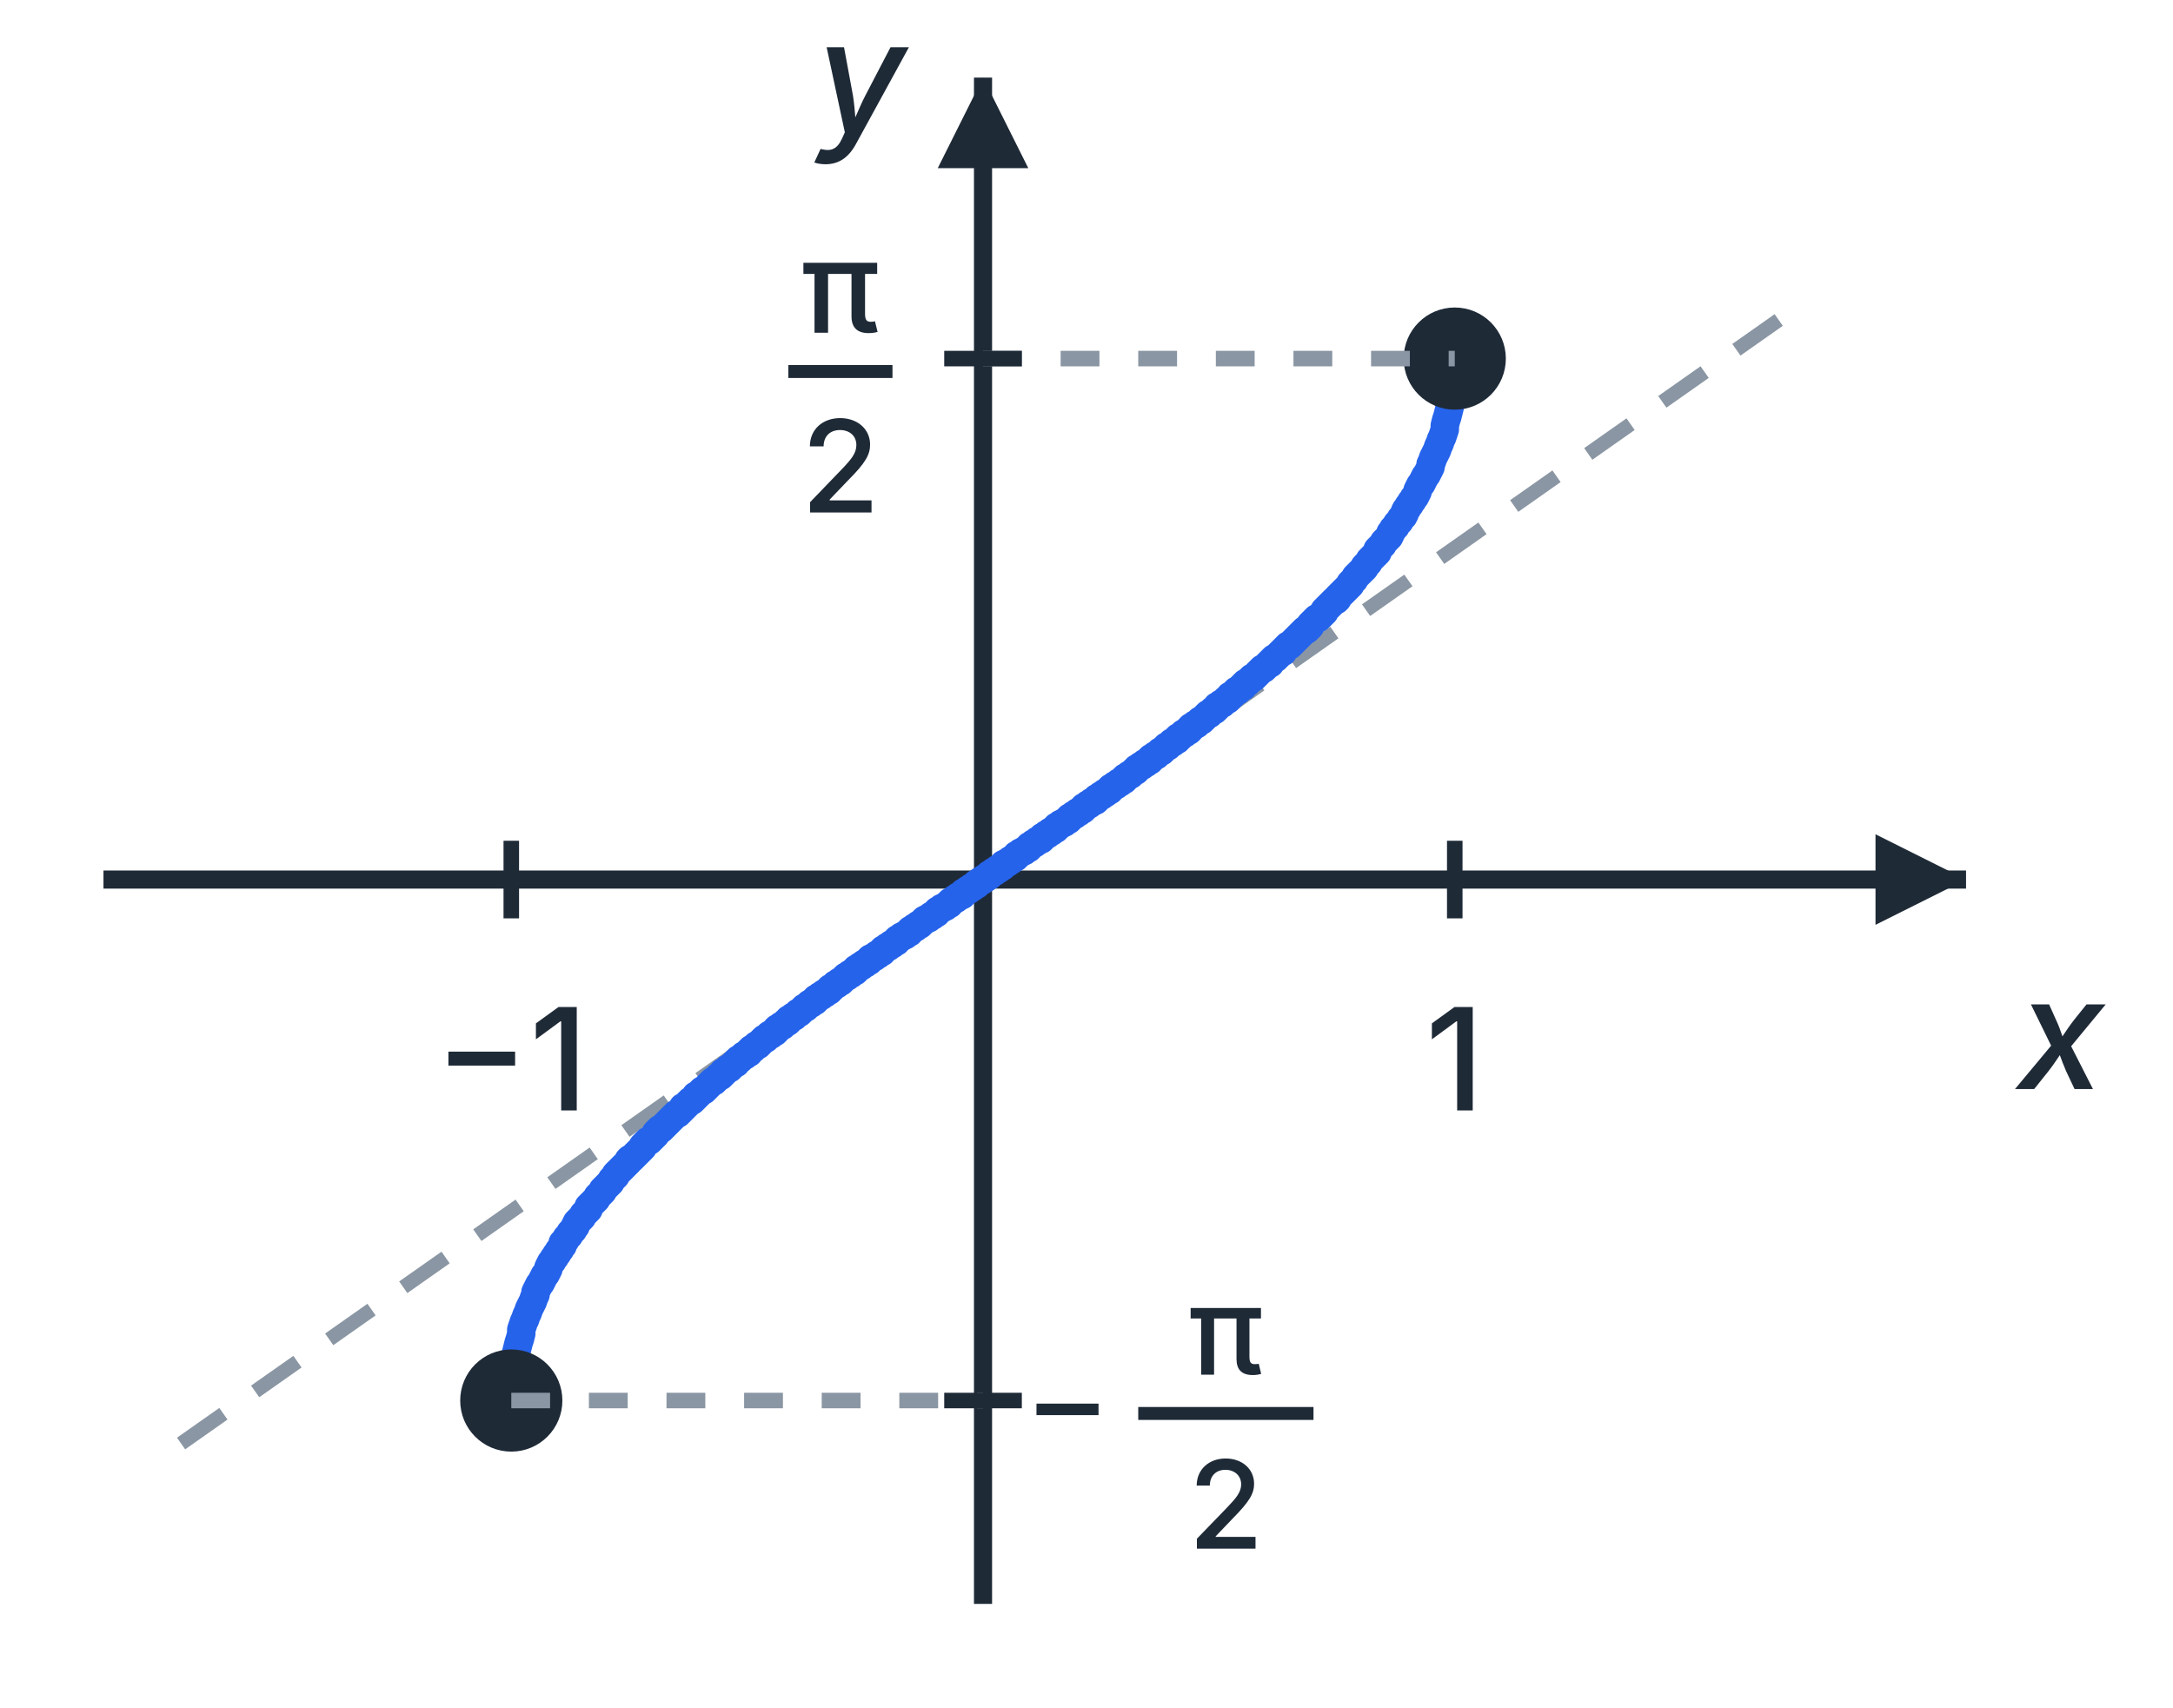
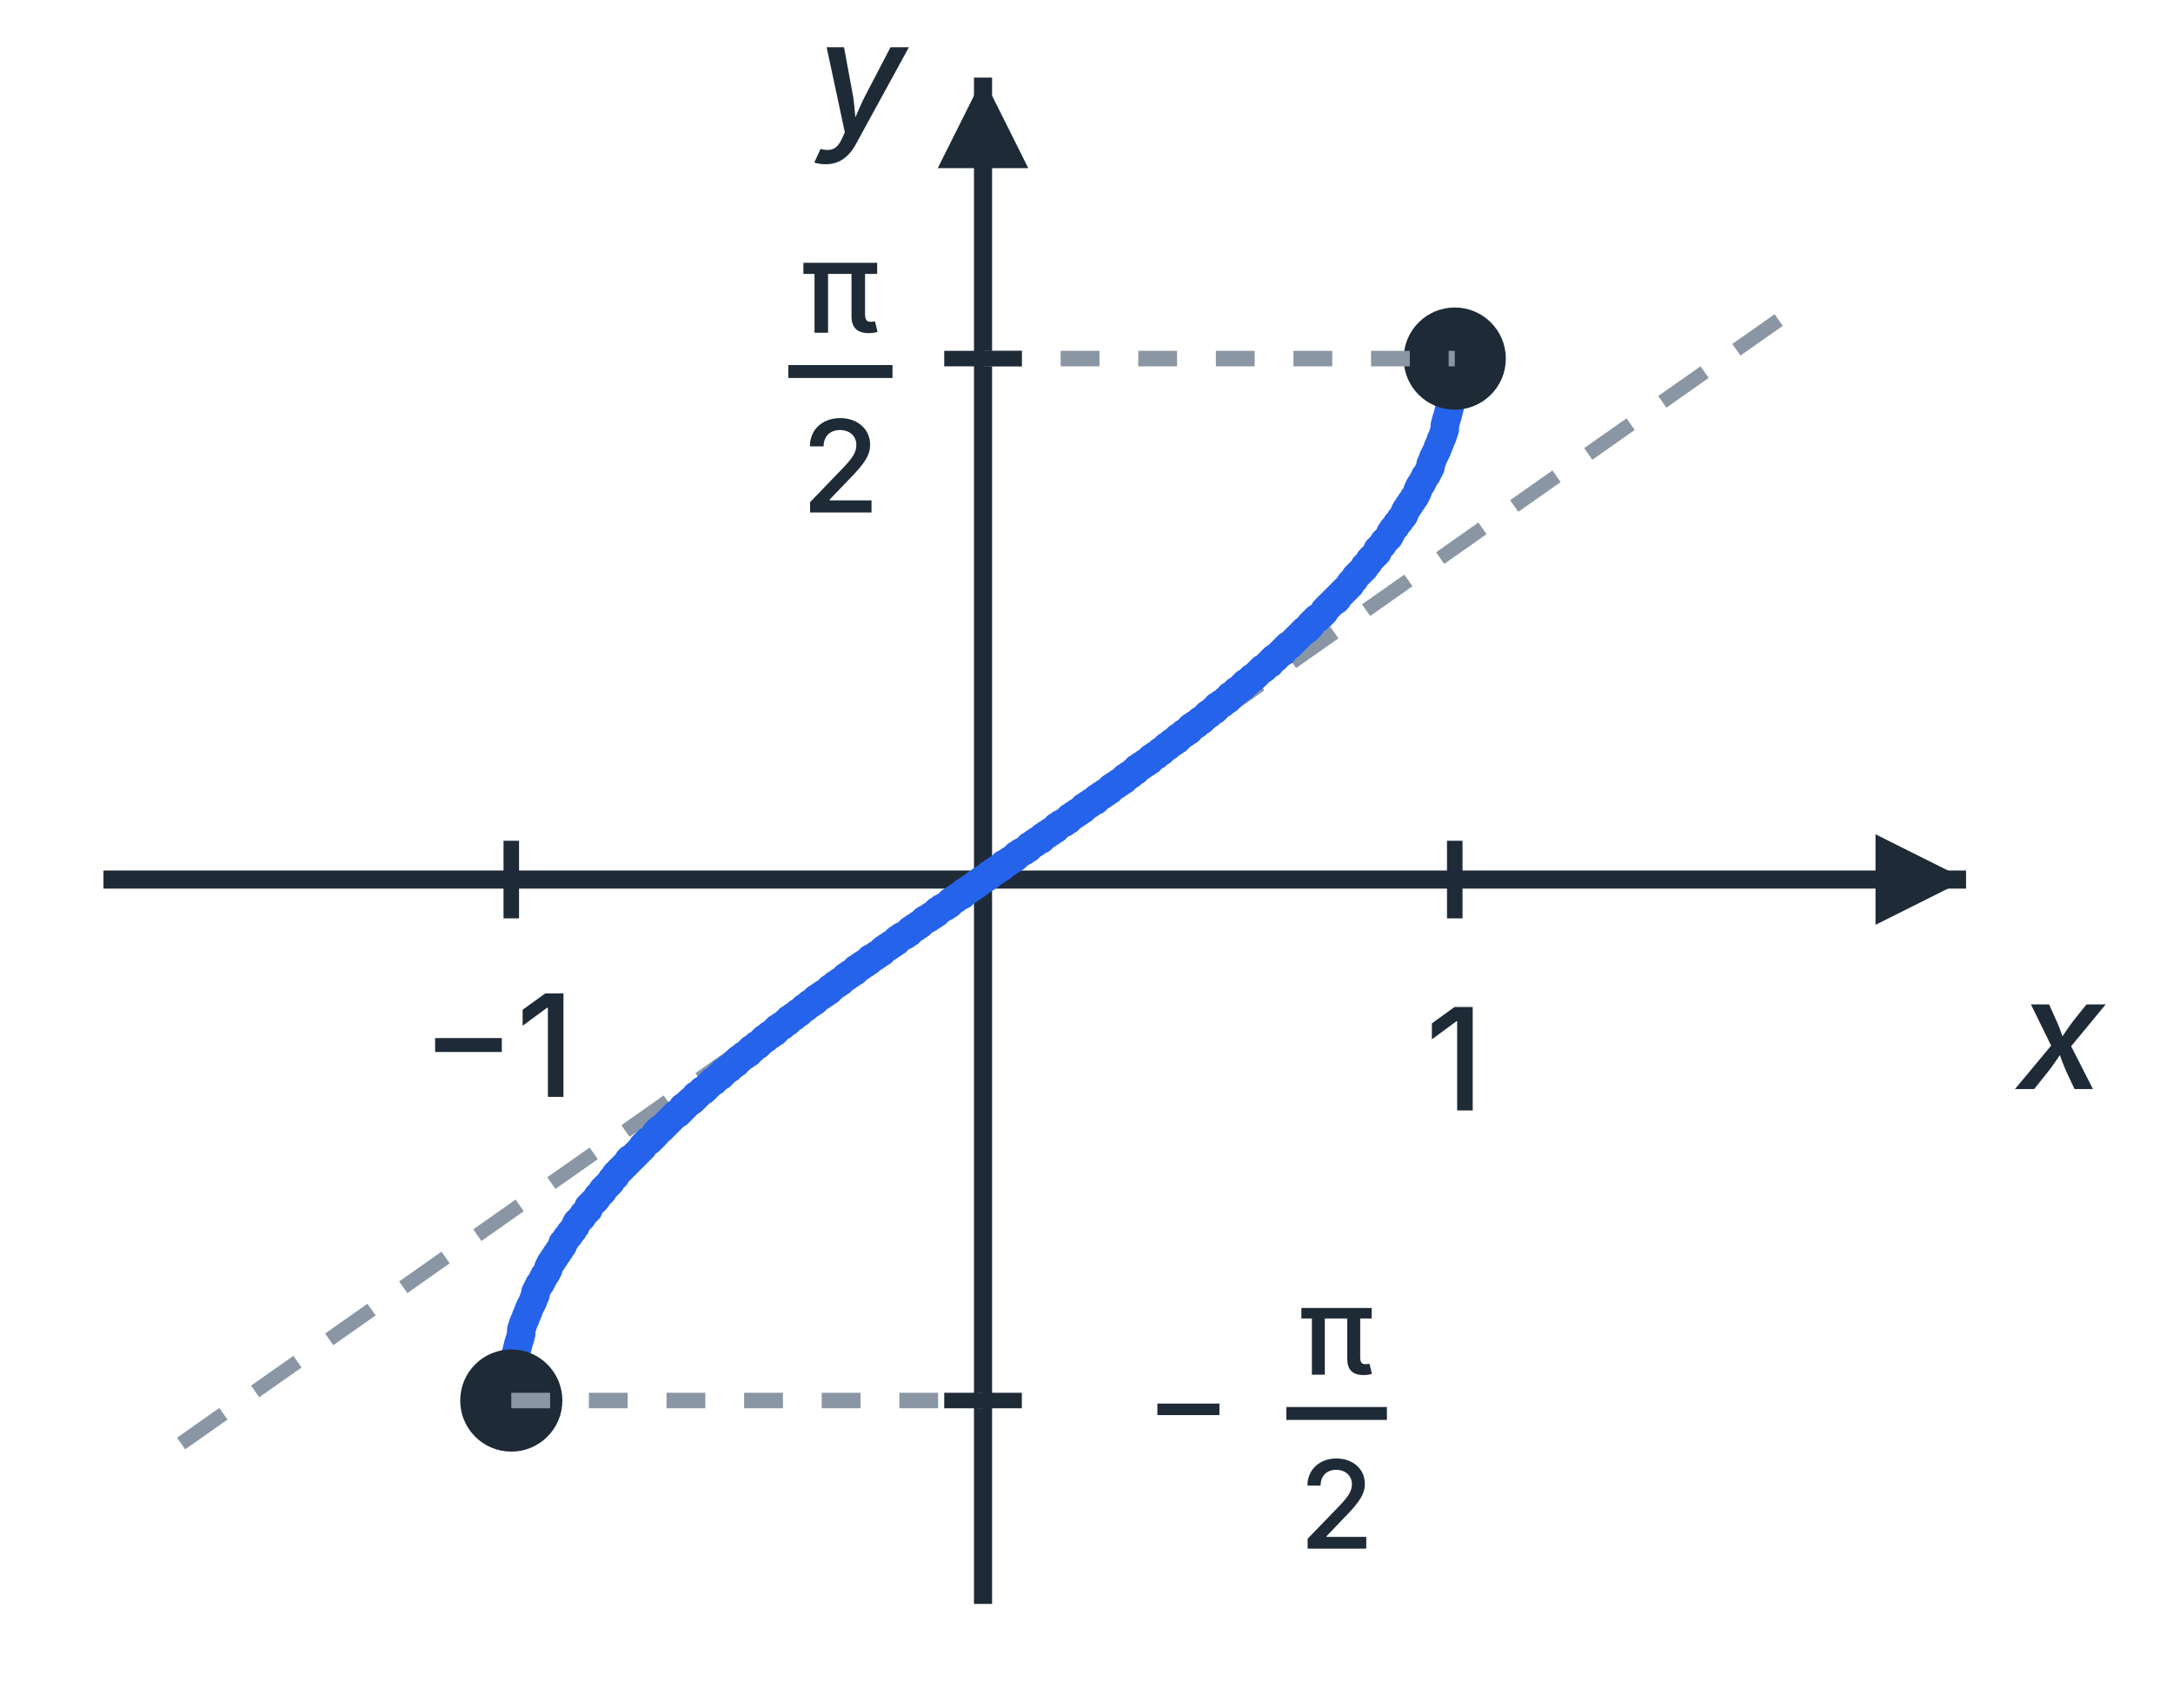
<svg xmlns="http://www.w3.org/2000/svg" viewBox="0 0 168 132" width="168" height="132" font-family="Inter, Arial, sans-serif">
  <line x1="8.0" y1="68.0" x2="152.0" y2="68.0" stroke="#1f2a37" stroke-width="1.4" />
  <path d="M152.0,68.0 l-7,-3.5 v7 z" fill="#1f2a37" />
  <line x1="76.0" y1="124.0" x2="76.0" y2="6.0" stroke="#1f2a37" stroke-width="1.4" />
  <path d="M76.0,6.0 l-3.5,7 h7 z" fill="#1f2a37" />
-   <text x="156.0" y="84.2" text-anchor="start" font-size="12" fill="#1f2a37" font-weight="500" font-style="italic">x</text>
-   <text x="70.0" y="10.2" text-anchor="end" font-size="12" fill="#1f2a37" font-weight="500" font-style="italic">y</text>
  <line x1="14.0" y1="111.6" x2="138.0" y2="24.4" stroke="#8a96a3" stroke-width="1.1" stroke-dasharray="4 3" />
  <polyline points="39.5,108.3 39.6,106.5 39.7,105.7 39.8,105.1 39.9,104.6 40.0,104.2 40.1,103.8 40.2,103.5 40.3,103.1 40.3,102.8 40.4,102.5 40.5,102.2 40.6,102.0 40.7,101.7 40.8,101.5 40.9,101.2 41.0,101.0 41.1,100.8 41.2,100.6 41.3,100.3 41.4,100.1 41.4,99.9 41.5,99.7 41.6,99.5 41.7,99.3 41.8,99.2 41.9,99.0 42.0,98.8 42.1,98.6 42.2,98.5 42.3,98.3 42.4,98.1 42.4,98.0 42.5,97.8 42.6,97.6 42.7,97.5 42.8,97.3 42.9,97.2 43.0,97.0 43.1,96.9 43.2,96.7 43.3,96.6 43.4,96.4 43.5,96.3 43.5,96.1 43.6,96.0 43.7,95.9 43.8,95.7 43.9,95.6 44.0,95.5 44.1,95.3 44.2,95.2 44.3,95.1 44.4,94.9 44.5,94.8 44.5,94.7 44.6,94.5 44.7,94.4 44.8,94.3 44.9,94.2 45.0,94.1 45.1,93.9 45.2,93.8 45.3,93.7 45.4,93.6 45.5,93.5 45.5,93.3 45.6,93.2 45.7,93.1 45.8,93.0 45.9,92.9 46.0,92.8 46.1,92.7 46.2,92.5 46.3,92.4 46.4,92.3 46.5,92.2 46.6,92.1 46.6,92.0 46.7,91.9 46.8,91.8 46.9,91.7 47.0,91.6 47.1,91.5 47.2,91.4 47.3,91.2 47.4,91.1 47.5,91.0 47.6,90.9 47.6,90.8 47.7,90.7 47.8,90.6 47.9,90.5 48.0,90.4 48.1,90.3 48.2,90.2 48.3,90.1 48.4,90.0 48.5,89.9 48.6,89.8 48.6,89.7 48.7,89.6 48.8,89.6 48.9,89.5 49.0,89.4 49.1,89.3 49.2,89.2 49.3,89.1 49.4,89.0 49.5,88.9 49.6,88.8 49.7,88.7 49.7,88.6 49.8,88.5 49.9,88.4 50.0,88.3 50.1,88.2 50.2,88.2 50.3,88.1 50.4,88.0 50.5,87.9 50.6,87.8 50.7,87.7 50.7,87.6 50.8,87.5 50.9,87.4 51.0,87.3 51.1,87.3 51.2,87.2 51.3,87.1 51.4,87.0 51.5,86.9 51.6,86.8 51.7,86.7 51.7,86.7 51.8,86.6 51.9,86.5 52.0,86.4 52.1,86.3 52.2,86.2 52.3,86.1 52.4,86.1 52.5,86.0 52.6,85.9 52.7,85.8 52.8,85.7 52.8,85.6 52.9,85.6 53.0,85.5 53.1,85.4 53.2,85.3 53.3,85.2 53.4,85.1 53.5,85.1 53.6,85.0 53.7,84.9 53.8,84.8 53.8,84.7 53.9,84.7 54.0,84.6 54.1,84.5 54.2,84.4 54.3,84.3 54.4,84.3 54.5,84.2 54.6,84.1 54.7,84.0 54.8,83.9 54.8,83.9 54.9,83.8 55.0,83.7 55.1,83.6 55.2,83.6 55.3,83.5 55.4,83.4 55.5,83.3 55.6,83.2 55.7,83.2 55.8,83.1 55.9,83.0 55.9,82.9 56.0,82.9 56.1,82.8 56.2,82.7 56.3,82.6 56.4,82.6 56.5,82.5 56.6,82.4 56.7,82.3 56.8,82.2 56.9,82.2 56.9,82.1 57.0,82.0 57.1,81.9 57.2,81.9 57.3,81.8 57.4,81.7 57.5,81.6 57.6,81.6 57.7,81.5 57.8,81.4 57.9,81.4 57.9,81.3 58.0,81.2 58.1,81.1 58.2,81.1 58.3,81.0 58.4,80.9 58.5,80.8 58.6,80.8 58.7,80.7 58.8,80.6 58.9,80.5 58.9,80.5 59.0,80.4 59.1,80.3 59.2,80.3 59.3,80.2 59.4,80.1 59.5,80.0 59.6,80.0 59.7,79.9 59.8,79.8 59.9,79.8 60.0,79.7 60.0,79.6 60.1,79.5 60.2,79.5 60.3,79.4 60.4,79.3 60.5,79.3 60.6,79.2 60.7,79.1 60.8,79.0 60.9,79.0 61.0,78.9 61.0,78.8 61.1,78.8 61.2,78.7 61.3,78.6 61.4,78.6 61.5,78.5 61.6,78.4 61.7,78.3 61.8,78.3 61.9,78.2 62.0,78.1 62.0,78.1 62.1,78.0 62.2,77.9 62.3,77.9 62.4,77.8 62.5,77.7 62.6,77.6 62.7,77.6 62.8,77.5 62.9,77.4 63.0,77.4 63.1,77.3 63.1,77.2 63.2,77.2 63.3,77.1 63.4,77.0 63.5,77.0 63.6,76.9 63.7,76.8 63.8,76.8 63.9,76.7 64.0,76.6 64.1,76.6 64.1,76.5 64.2,76.4 64.3,76.4 64.4,76.3 64.5,76.2 64.6,76.1 64.7,76.1 64.8,76.0 64.9,75.9 65.0,75.9 65.1,75.8 65.2,75.7 65.2,75.7 65.3,75.6 65.4,75.5 65.5,75.5 65.6,75.4 65.7,75.3 65.8,75.3 65.9,75.2 66.0,75.1 66.1,75.1 66.2,75.0 66.2,74.9 66.3,74.9 66.4,74.8 66.5,74.7 66.6,74.7 66.7,74.6 66.8,74.5 66.9,74.5 67.0,74.4 67.1,74.3 67.2,74.3 67.2,74.2 67.3,74.1 67.4,74.1 67.5,74.0 67.6,74.0 67.7,73.9 67.8,73.8 67.9,73.8 68.0,73.7 68.1,73.6 68.2,73.6 68.2,73.5 68.3,73.4 68.4,73.4 68.5,73.3 68.6,73.2 68.7,73.2 68.8,73.1 68.9,73.0 69.0,73.0 69.1,72.9 69.2,72.8 69.3,72.8 69.3,72.7 69.4,72.6 69.5,72.6 69.6,72.5 69.7,72.4 69.8,72.4 69.9,72.3 70.0,72.3 70.1,72.2 70.2,72.1 70.3,72.1 70.3,72.0 70.4,71.9 70.5,71.9 70.6,71.8 70.7,71.7 70.8,71.7 70.9,71.6 71.0,71.5 71.1,71.5 71.2,71.4 71.3,71.3 71.3,71.3 71.4,71.2 71.5,71.1 71.6,71.1 71.7,71.0 71.8,71.0 71.9,70.9 72.0,70.8 72.1,70.8 72.2,70.7 72.3,70.6 72.4,70.6 72.4,70.5 72.5,70.4 72.6,70.4 72.7,70.3 72.8,70.2 72.9,70.2 73.0,70.1 73.1,70.1 73.2,70.0 73.3,69.9 73.4,69.9 73.4,69.8 73.5,69.7 73.6,69.7 73.7,69.6 73.8,69.5 73.9,69.5 74.0,69.4 74.1,69.3 74.2,69.3 74.3,69.2 74.4,69.2 74.4,69.1 74.5,69.0 74.6,69.0 74.7,68.9 74.8,68.8 74.9,68.8 75.0,68.7 75.1,68.6 75.2,68.6 75.3,68.5 75.4,68.4 75.5,68.4 75.5,68.3 75.6,68.3 75.7,68.2 75.8,68.1 75.9,68.1 76.0,68.0 76.1,67.9 76.2,67.9 76.3,67.8 76.4,67.7 76.5,67.7 76.5,67.6 76.6,67.6 76.7,67.5 76.8,67.4 76.9,67.4 77.0,67.3 77.1,67.2 77.2,67.2 77.3,67.1 77.4,67.0 77.5,67.0 77.5,66.9 77.6,66.8 77.7,66.8 77.8,66.7 77.9,66.7 78.0,66.6 78.1,66.5 78.2,66.5 78.3,66.4 78.4,66.3 78.5,66.3 78.6,66.2 78.6,66.1 78.7,66.1 78.8,66.0 78.9,65.9 79.0,65.9 79.1,65.8 79.2,65.8 79.3,65.7 79.4,65.6 79.5,65.6 79.6,65.5 79.6,65.4 79.7,65.4 79.8,65.3 79.9,65.2 80.0,65.2 80.1,65.1 80.2,65.0 80.3,65.0 80.4,64.9 80.5,64.9 80.6,64.8 80.6,64.7 80.7,64.7 80.8,64.6 80.9,64.5 81.0,64.5 81.1,64.4 81.2,64.3 81.3,64.3 81.4,64.2 81.5,64.1 81.6,64.1 81.7,64.0 81.7,63.9 81.8,63.9 81.9,63.8 82.0,63.7 82.1,63.7 82.2,63.6 82.3,63.6 82.4,63.5 82.5,63.4 82.6,63.4 82.7,63.3 82.7,63.2 82.8,63.2 82.9,63.1 83.0,63.0 83.1,63.0 83.2,62.9 83.3,62.8 83.4,62.8 83.5,62.7 83.6,62.6 83.7,62.6 83.8,62.5 83.8,62.4 83.9,62.4 84.0,62.3 84.1,62.2 84.2,62.2 84.3,62.1 84.4,62.0 84.5,62.0 84.6,61.9 84.7,61.9 84.8,61.8 84.8,61.7 84.9,61.7 85.0,61.6 85.1,61.5 85.2,61.5 85.3,61.4 85.4,61.3 85.5,61.3 85.6,61.2 85.7,61.1 85.8,61.1 85.8,61.0 85.9,60.9 86.0,60.9 86.1,60.8 86.2,60.7 86.3,60.7 86.4,60.6 86.5,60.5 86.6,60.5 86.7,60.4 86.8,60.3 86.9,60.3 86.9,60.2 87.0,60.1 87.1,60.1 87.2,60.0 87.3,59.9 87.4,59.9 87.5,59.8 87.6,59.7 87.7,59.6 87.8,59.6 87.9,59.5 87.9,59.4 88.0,59.4 88.1,59.3 88.2,59.2 88.3,59.2 88.4,59.1 88.5,59.0 88.6,59.0 88.7,58.9 88.8,58.8 88.9,58.8 88.9,58.7 89.0,58.6 89.1,58.6 89.2,58.5 89.3,58.4 89.4,58.4 89.5,58.3 89.6,58.2 89.7,58.1 89.8,58.1 89.9,58.0 90.0,57.9 90.0,57.9 90.1,57.8 90.2,57.7 90.3,57.7 90.4,57.6 90.5,57.5 90.6,57.4 90.7,57.4 90.8,57.3 90.9,57.2 91.0,57.2 91.0,57.1 91.1,57.0 91.2,57.0 91.3,56.9 91.4,56.8 91.5,56.7 91.6,56.7 91.7,56.6 91.8,56.5 91.9,56.5 92.0,56.4 92.0,56.3 92.1,56.2 92.2,56.2 92.3,56.1 92.4,56.0 92.5,56.0 92.6,55.9 92.7,55.8 92.8,55.7 92.9,55.7 93.0,55.6 93.1,55.5 93.1,55.5 93.2,55.4 93.3,55.3 93.4,55.2 93.5,55.2 93.6,55.1 93.7,55.0 93.8,54.9 93.9,54.9 94.0,54.8 94.1,54.7 94.1,54.6 94.2,54.6 94.3,54.5 94.4,54.4 94.5,54.4 94.6,54.3 94.7,54.2 94.8,54.1 94.9,54.1 95.0,54.0 95.1,53.9 95.1,53.8 95.2,53.8 95.3,53.7 95.4,53.6 95.5,53.5 95.6,53.4 95.7,53.4 95.8,53.3 95.9,53.2 96.0,53.1 96.1,53.1 96.1,53.0 96.2,52.9 96.3,52.8 96.4,52.8 96.5,52.7 96.6,52.6 96.7,52.5 96.8,52.4 96.9,52.4 97.0,52.3 97.1,52.2 97.2,52.1 97.2,52.1 97.3,52.0 97.4,51.9 97.5,51.8 97.6,51.7 97.7,51.7 97.8,51.6 97.9,51.5 98.0,51.4 98.1,51.3 98.2,51.3 98.2,51.2 98.3,51.1 98.4,51.0 98.5,50.9 98.6,50.9 98.7,50.8 98.8,50.7 98.9,50.6 99.0,50.5 99.1,50.4 99.2,50.4 99.2,50.3 99.3,50.2 99.4,50.1 99.5,50.0 99.6,49.9 99.7,49.9 99.8,49.8 99.9,49.7 100.0,49.6 100.1,49.5 100.2,49.4 100.3,49.3 100.3,49.3 100.4,49.2 100.5,49.1 100.6,49.0 100.7,48.9 100.8,48.8 100.9,48.7 101.0,48.7 101.1,48.6 101.2,48.5 101.3,48.4 101.3,48.3 101.4,48.2 101.5,48.1 101.6,48.0 101.7,47.9 101.8,47.8 101.9,47.8 102.0,47.7 102.1,47.6 102.2,47.5 102.3,47.4 102.4,47.3 102.4,47.2 102.5,47.1 102.6,47.0 102.7,46.9 102.8,46.8 102.9,46.7 103.0,46.6 103.1,46.5 103.2,46.4 103.3,46.4 103.4,46.3 103.4,46.2 103.5,46.1 103.6,46.0 103.7,45.9 103.8,45.8 103.9,45.7 104.0,45.6 104.1,45.5 104.2,45.4 104.3,45.3 104.4,45.2 104.4,45.1 104.5,45.0 104.6,44.9 104.7,44.8 104.8,44.6 104.9,44.5 105.0,44.4 105.1,44.3 105.2,44.2 105.3,44.1 105.4,44.0 105.5,43.9 105.5,43.8 105.6,43.7 105.7,43.6 105.8,43.5 105.9,43.3 106.0,43.2 106.1,43.1 106.2,43.0 106.3,42.9 106.4,42.8 106.5,42.7 106.5,42.5 106.6,42.4 106.7,42.3 106.8,42.2 106.9,42.1 107.0,41.9 107.1,41.8 107.2,41.7 107.3,41.6 107.4,41.5 107.5,41.3 107.5,41.2 107.6,41.1 107.7,40.9 107.8,40.8 107.9,40.7 108.0,40.5 108.1,40.4 108.2,40.3 108.3,40.1 108.4,40.0 108.5,39.9 108.6,39.7 108.6,39.6 108.7,39.4 108.8,39.3 108.9,39.1 109.0,39.0 109.1,38.8 109.2,38.7 109.3,38.5 109.4,38.4 109.5,38.2 109.6,38.0 109.6,37.9 109.7,37.7 109.8,37.5 109.9,37.4 110.0,37.2 110.1,37.0 110.2,36.8 110.3,36.7 110.4,36.5 110.5,36.3 110.6,36.1 110.6,35.9 110.7,35.7 110.8,35.4 110.9,35.2 111.0,35.0 111.1,34.8 111.2,34.5 111.3,34.3 111.4,34.0 111.5,33.8 111.6,33.5 111.7,33.2 111.7,32.9 111.8,32.5 111.9,32.2 112.0,31.8 112.1,31.4 112.2,30.9 112.3,30.3 112.4,29.5 112.5,27.7" fill="none" stroke="#2563eb" stroke-width="2.2" stroke-linejoin="round" />
  <circle cx="39.529" cy="108.277" r="3.2" fill="#1f2a37" stroke="#1f2a37" stroke-width="1.5" />
  <circle cx="112.471" cy="27.723" r="3.2" fill="#1f2a37" stroke="#1f2a37" stroke-width="1.5" />
  <line x1="76.0" y1="27.723" x2="112.471" y2="27.723" stroke="#8a96a3" stroke-width="1.2" stroke-dasharray="3 3" />
  <line x1="39.529" y1="108.277" x2="76.0" y2="108.277" stroke="#8a96a3" stroke-width="1.2" stroke-dasharray="3 3" />
  <line x1="39.529" y1="65.0" x2="39.529" y2="71.0" stroke="#1f2a37" stroke-width="1.2" />
-   <text x="39.529" y="85.85" text-anchor="middle" font-size="11" fill="#1f2a37" font-weight="500">−1</text>
  <line x1="112.471" y1="65.0" x2="112.471" y2="71.0" stroke="#1f2a37" stroke-width="1.2" />
+   <line x1="73.0" y1="27.723" x2="79.0" y2="27.723" stroke="#1f2a37" stroke-width="1.2" />
+   <line x1="73.0" y1="108.277" x2="79.0" y2="108.277" stroke="#1f2a37" stroke-width="1.2" />
+   <text x="156.0" y="84.2" text-anchor="start" font-size="12" fill="#1f2a37" font-weight="500" font-style="italic">x</text>
+   <text x="70.0" y="10.2" text-anchor="end" font-size="12" fill="#1f2a37" font-weight="500" font-style="italic">y</text>
+   <text x="38.5" y="84.8" text-anchor="middle" font-size="11" fill="#1f2a37" font-weight="500">−1</text>
  <text x="112.471" y="85.85" text-anchor="middle" font-size="11" fill="#1f2a37" font-weight="500">1</text>
-   <line x1="73.0" y1="27.723" x2="79.0" y2="27.723" stroke="#1f2a37" stroke-width="1.2" />
  <text x="64.975" y="25.723" text-anchor="middle" font-size="9.9" fill="#1f2a37" font-weight="500">π</text>
  <line x1="60.95" y1="28.723" x2="69.0" y2="28.723" stroke="#1f2a37" stroke-width="1" />
  <text x="64.975" y="39.623" text-anchor="middle" font-size="9.9" fill="#1f2a37" font-weight="500">2</text>
-   <line x1="73.0" y1="108.277" x2="79.0" y2="108.277" stroke="#1f2a37" stroke-width="1.2" />
-   <text x="86.0" y="111.952" text-anchor="end" font-size="10.5" fill="#1f2a37">−</text>
-   <text x="94.775" y="106.277" text-anchor="middle" font-size="9.45" fill="#1f2a37" font-weight="500">π</text>
-   <line x1="88.0" y1="109.277" x2="101.55" y2="109.277" stroke="#1f2a37" stroke-width="1" />
-   <text x="94.775" y="119.727" text-anchor="middle" font-size="9.45" fill="#1f2a37" font-weight="500">2</text>
+   <text x="95.35" y="111.95" text-anchor="end" font-size="10.5" fill="#1f2a37">−</text>
+   <text x="103.337" y="106.277" text-anchor="middle" font-size="9.45" fill="#1f2a37" font-weight="500">π</text>
+   <line x1="99.45" y1="109.277" x2="107.225" y2="109.277" stroke="#1f2a37" stroke-width="1" />
+   <text x="103.337" y="119.727" text-anchor="middle" font-size="9.45" fill="#1f2a37" font-weight="500">2</text>
</svg>
